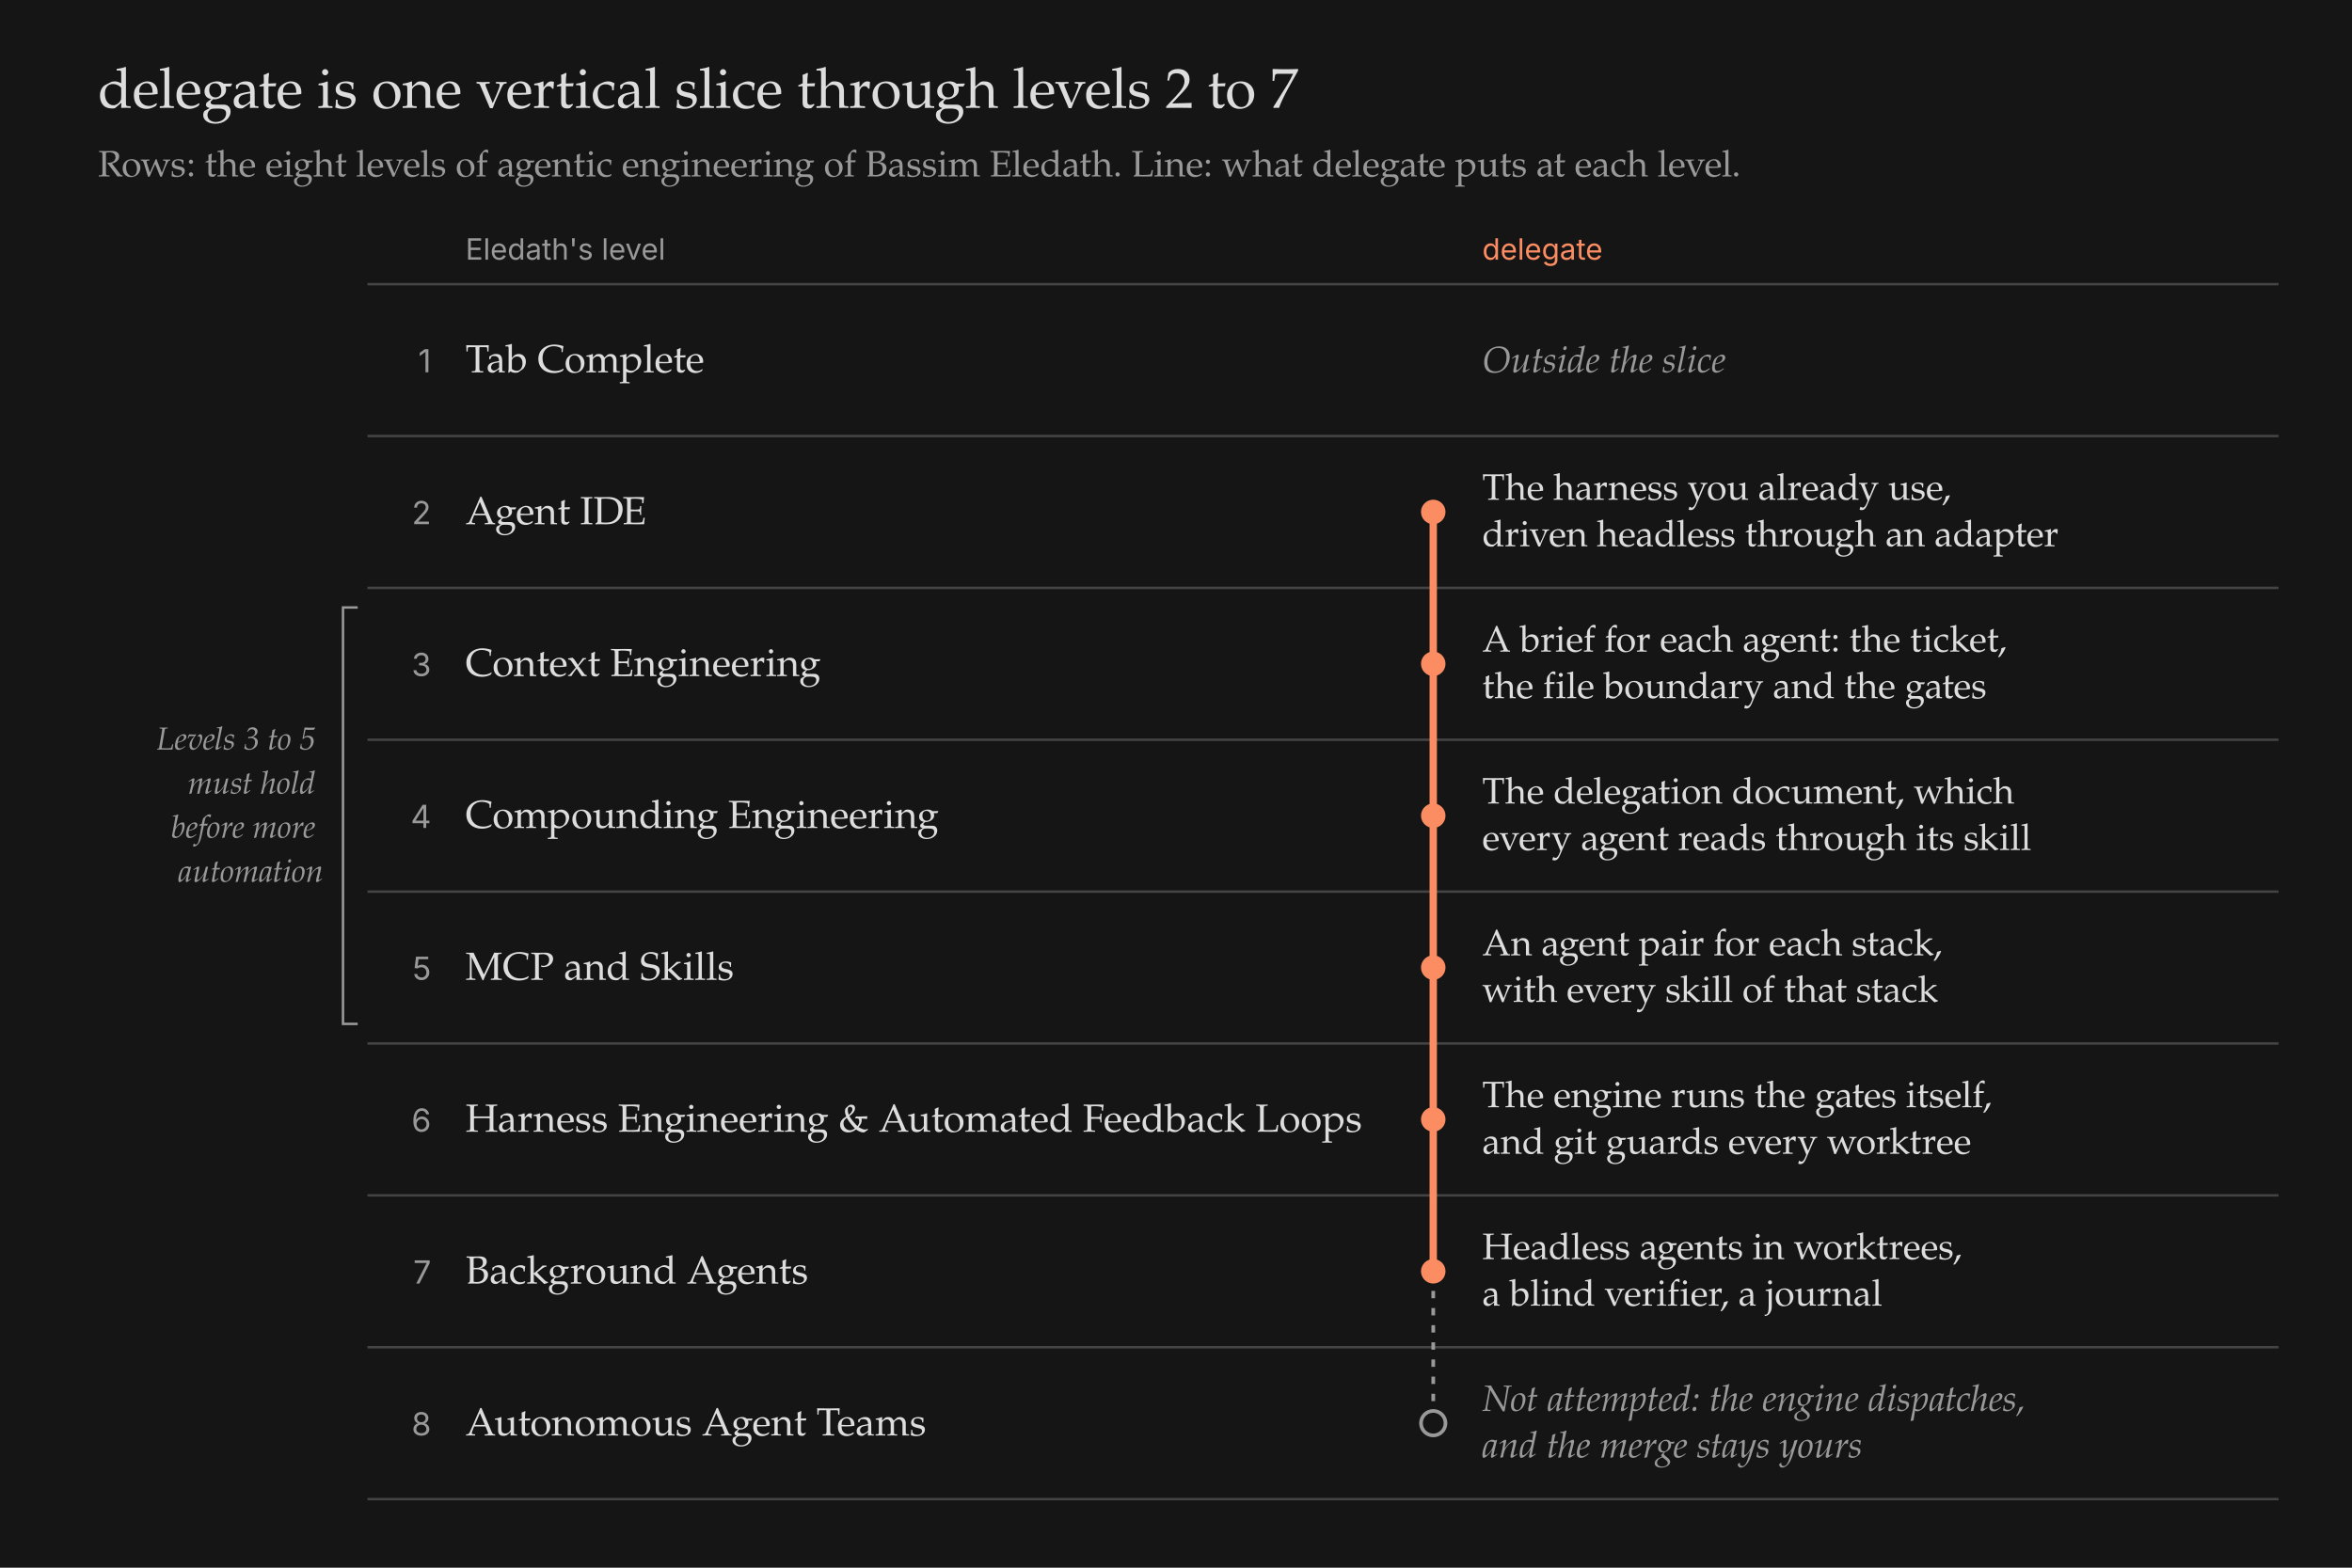
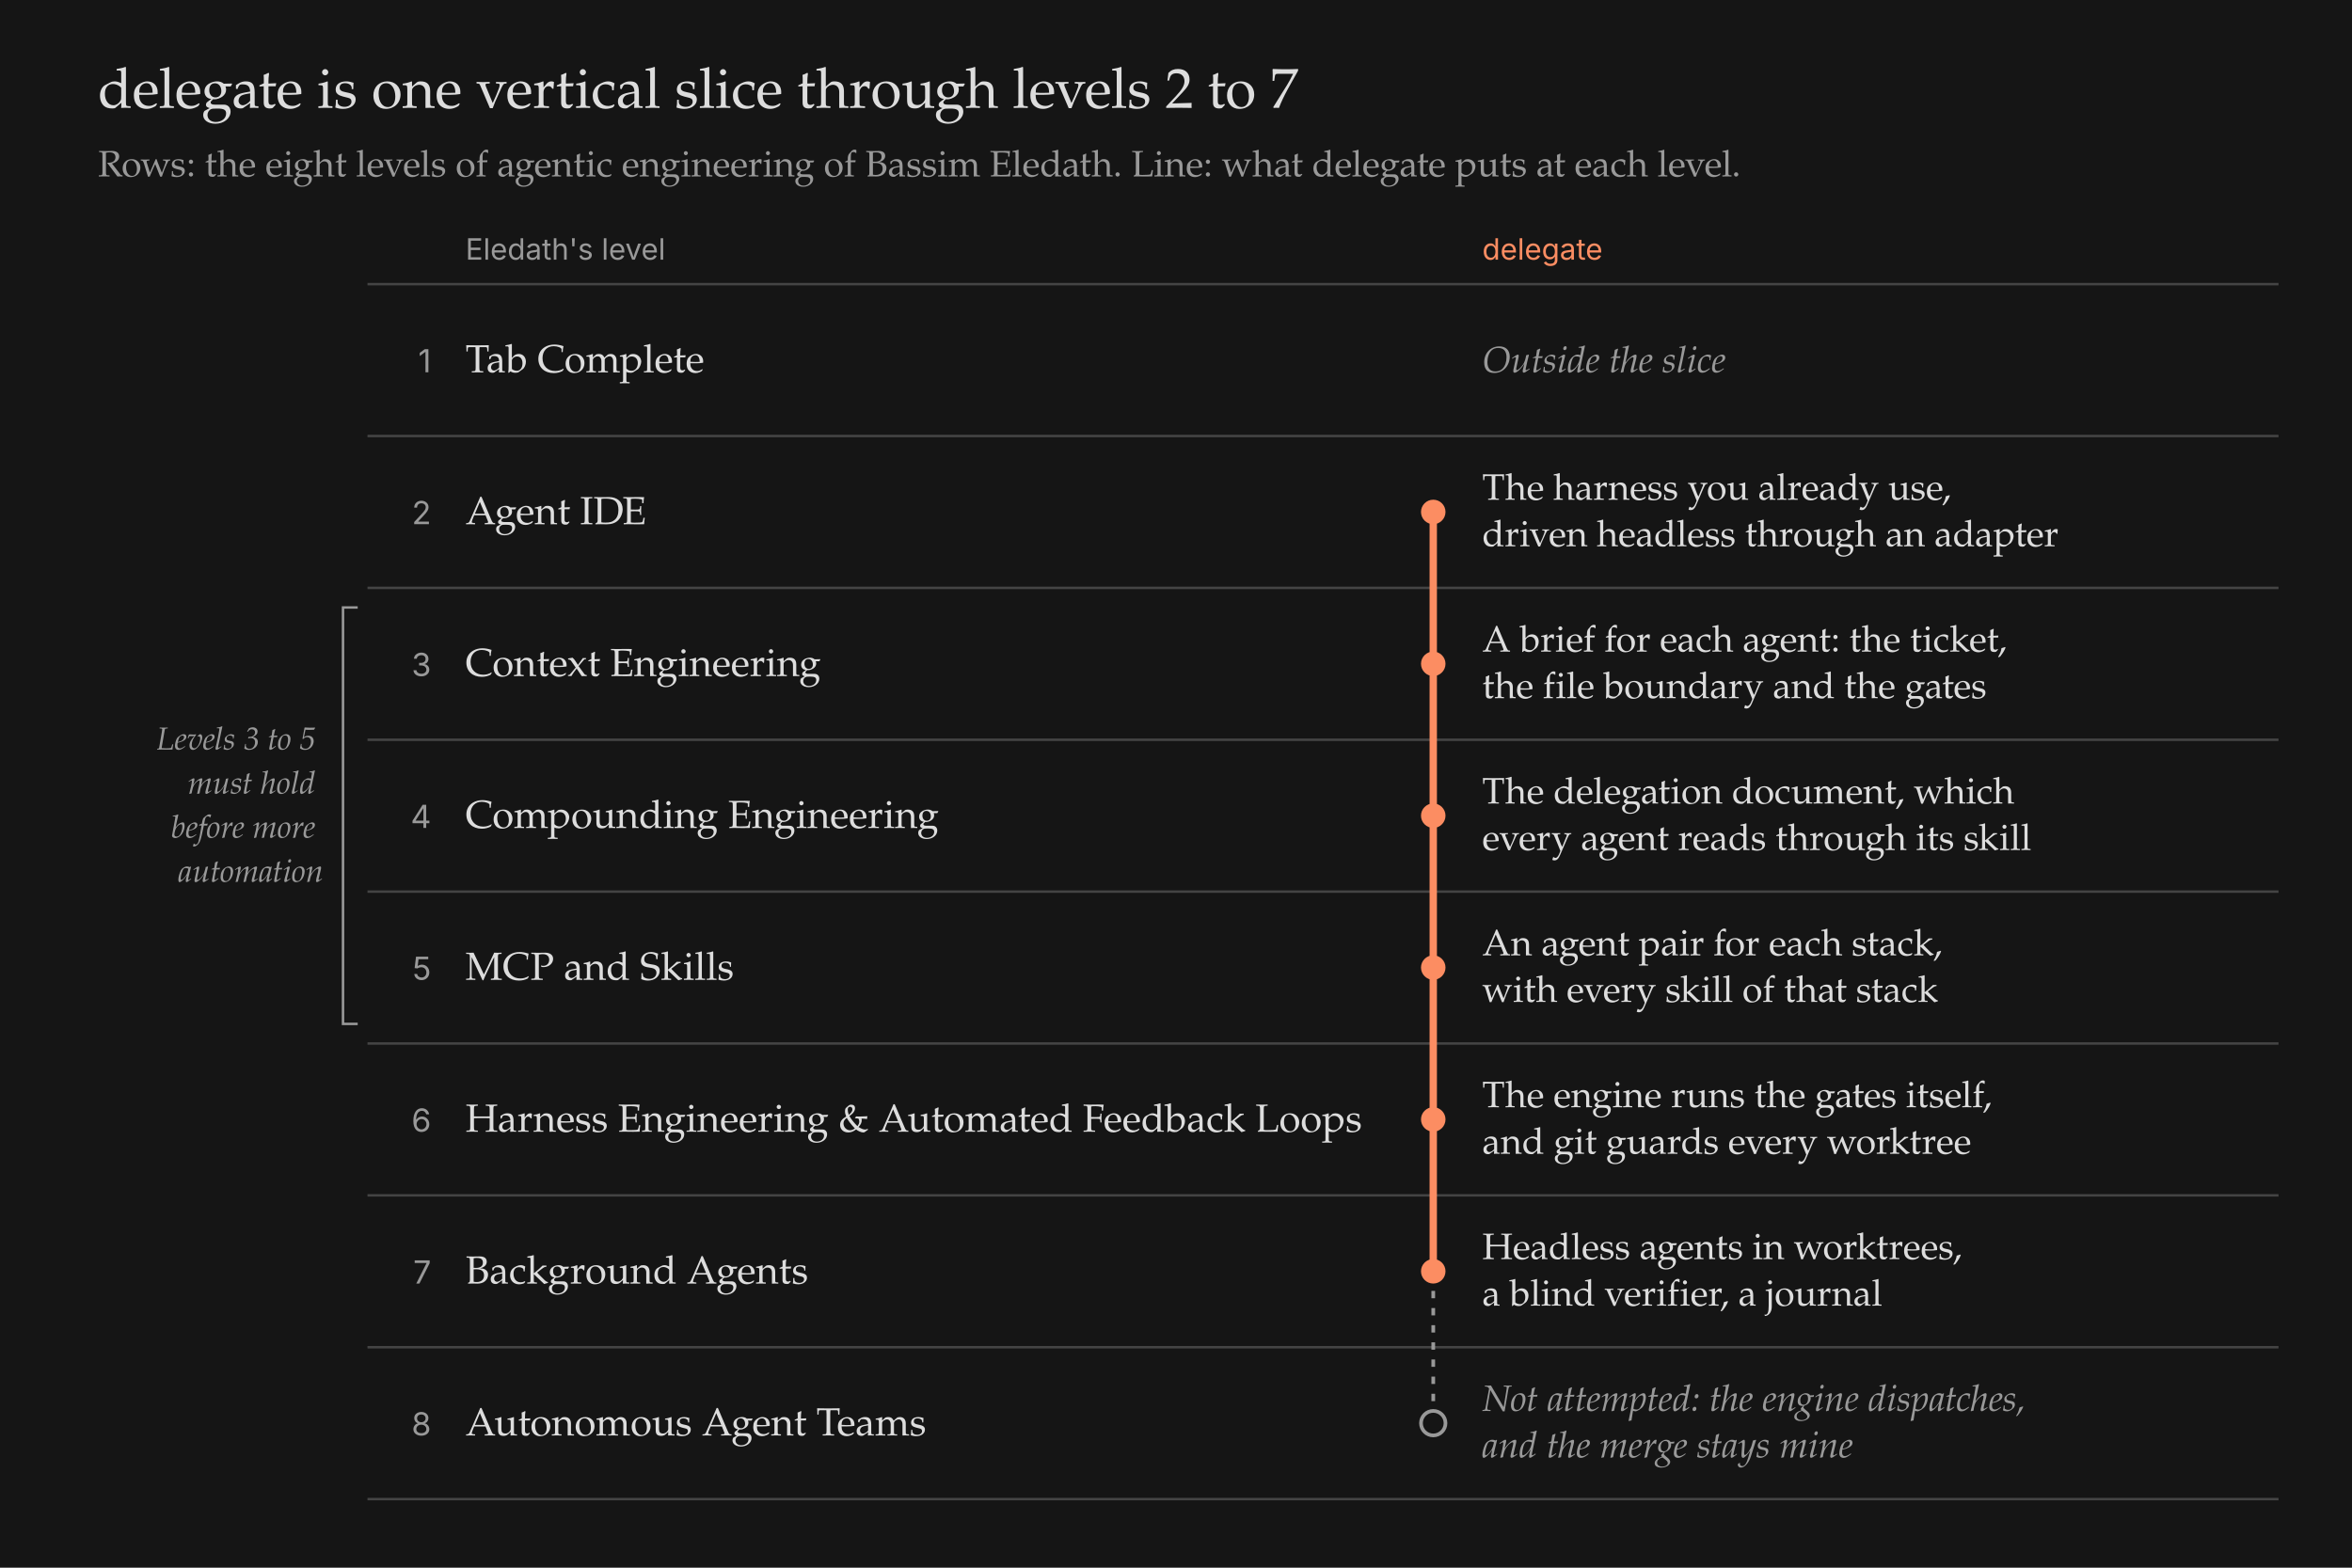
<svg xmlns="http://www.w3.org/2000/svg" viewBox="0 0 960 640" width="960" height="640" role="img" aria-labelledby="ladder-title ladder-desc" font-family="'ET Book', 'Palatino Linotype', Palatino, 'Book Antiqua', Georgia, serif">
  <style>
    .bg { fill: #151515; }
    .text { fill: #dddddd; }
    .muted { fill: #999999; }
    .rung { stroke: #444444; }
    .bracket { stroke: #999999; }
    .accent { fill: #fc8d62; }
    .slice { stroke: #fc8d62; }
    .gap { stroke: #999999; }
  </style>
  <rect class="bg" x="0" y="0" width="960" height="640" />
  <text class="text" x="40" y="44" font-size="23">delegate is one vertical slice through levels 2 to 7</text>
  <text class="muted" x="40" y="72" font-size="15">Rows: the eight levels of agentic engineering of Bassim Eledath. Line: what delegate puts at each level.</text>
  <g font-family="system-ui, -apple-system, 'Segoe UI', sans-serif" font-size="12">
    <text class="muted" x="190" y="106">Eledath's level</text>
    <text class="accent" x="605" y="106">delegate</text>
  </g>
  <g class="rung" stroke-width="1">
    <line x1="150" y1="116" x2="930" y2="116" />
    <line x1="150" y1="178" x2="930" y2="178" />
    <line x1="150" y1="240" x2="930" y2="240" />
    <line x1="150" y1="302" x2="930" y2="302" />
    <line x1="150" y1="364" x2="930" y2="364" />
    <line x1="150" y1="426" x2="930" y2="426" />
    <line x1="150" y1="488" x2="930" y2="488" />
    <line x1="150" y1="550" x2="930" y2="550" />
    <line x1="150" y1="612" x2="930" y2="612" />
  </g>
  <g class="muted" font-family="system-ui, -apple-system, 'Segoe UI', sans-serif" font-size="13" text-anchor="end">
    <text x="176" y="152">1</text>
    <text x="176" y="214">2</text>
    <text x="176" y="276">3</text>
    <text x="176" y="338">4</text>
    <text x="176" y="400">5</text>
    <text x="176" y="462">6</text>
    <text x="176" y="524">7</text>
    <text x="176" y="586">8</text>
  </g>
  <g class="text" font-size="16">
    <text x="190" y="152">Tab Complete</text>
    <text x="190" y="214">Agent IDE</text>
    <text x="190" y="276">Context Engineering</text>
    <text x="190" y="338">Compounding Engineering</text>
    <text x="190" y="400">MCP and Skills</text>
    <text x="190" y="462">Harness Engineering &amp; Automated Feedback Loops</text>
    <text x="190" y="524">Background Agents</text>
    <text x="190" y="586">Autonomous Agent Teams</text>
  </g>
  <g class="bracket" stroke-width="1" fill="none">
    <polyline points="146,248 140,248 140,418 146,418" />
  </g>
  <text class="muted" font-size="13" font-style="italic" text-anchor="end">
    <tspan x="132" y="306">Levels 3 to 5</tspan>
    <tspan x="132" y="324">must hold</tspan>
    <tspan x="132" y="342">before more</tspan>
    <tspan x="132" y="360">automation</tspan>
  </text>
  <line class="slice" x1="585" y1="209" x2="585" y2="519" stroke-width="3" />
  <line class="gap" x1="585" y1="527" x2="585" y2="576" stroke-width="1.5" stroke-dasharray="3 4" />
  <g class="accent">
    <circle cx="585" cy="209" r="5" />
    <circle cx="585" cy="271" r="5" />
    <circle cx="585" cy="333" r="5" />
    <circle cx="585" cy="395" r="5" />
    <circle cx="585" cy="457" r="5" />
    <circle cx="585" cy="519" r="5" />
  </g>
  <circle class="gap" cx="585" cy="581" r="5" fill="none" stroke-width="1.5" />
  <text class="muted" x="605" y="152" font-size="15" font-style="italic">Outside the slice</text>
  <g class="text" font-size="15">
    <text x="605">
      <tspan x="605" y="204">The harness you already use,</tspan>
      <tspan x="605" y="223">driven headless through an adapter</tspan>
    </text>
    <text x="605">
      <tspan x="605" y="266">A brief for each agent: the ticket,</tspan>
      <tspan x="605" y="285">the file boundary and the gates</tspan>
    </text>
    <text x="605">
      <tspan x="605" y="328">The delegation document, which</tspan>
      <tspan x="605" y="347">every agent reads through its skill</tspan>
    </text>
    <text x="605">
      <tspan x="605" y="390">An agent pair for each stack,</tspan>
      <tspan x="605" y="409">with every skill of that stack</tspan>
    </text>
    <text x="605">
      <tspan x="605" y="452">The engine runs the gates itself,</tspan>
      <tspan x="605" y="471">and git guards every worktree</tspan>
    </text>
    <text x="605">
      <tspan x="605" y="514">Headless agents in worktrees,</tspan>
      <tspan x="605" y="533">a blind verifier, a journal</tspan>
    </text>
  </g>
  <text class="muted" font-size="15" font-style="italic">
    <tspan x="605" y="576">Not attempted: the engine dispatches,</tspan>
-     <tspan x="605" y="595">and the merge stays yours</tspan>
+     <tspan x="605" y="595">and the merge stays mine</tspan>
  </text>
</svg>
